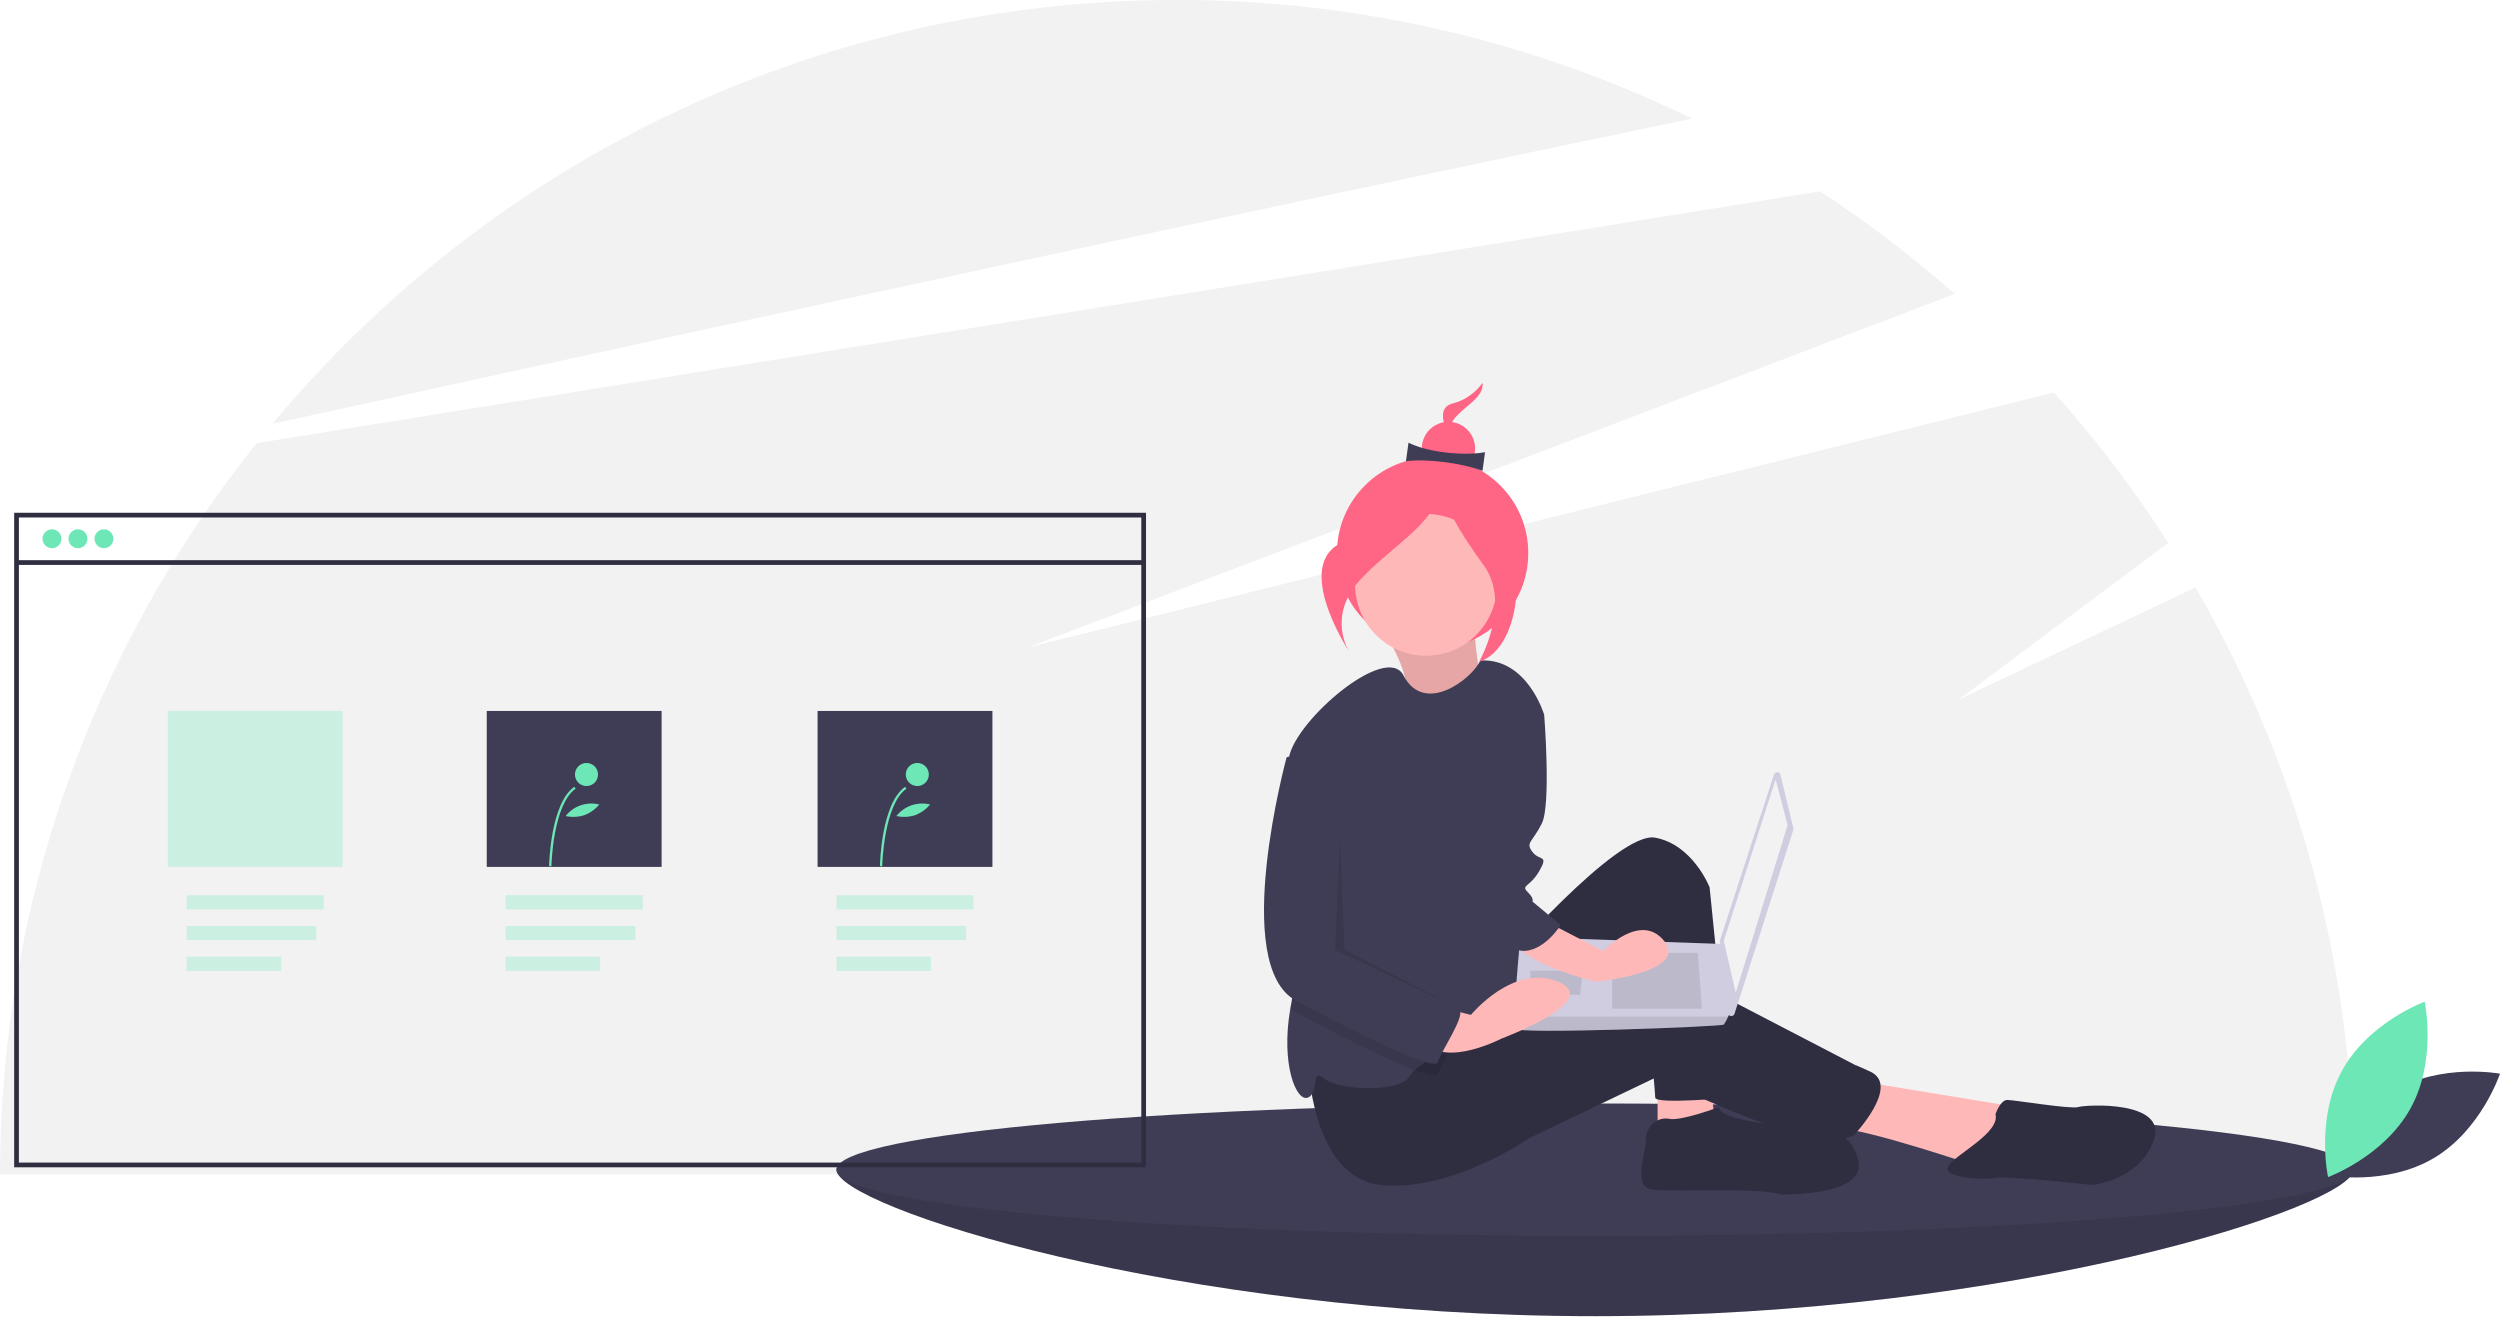
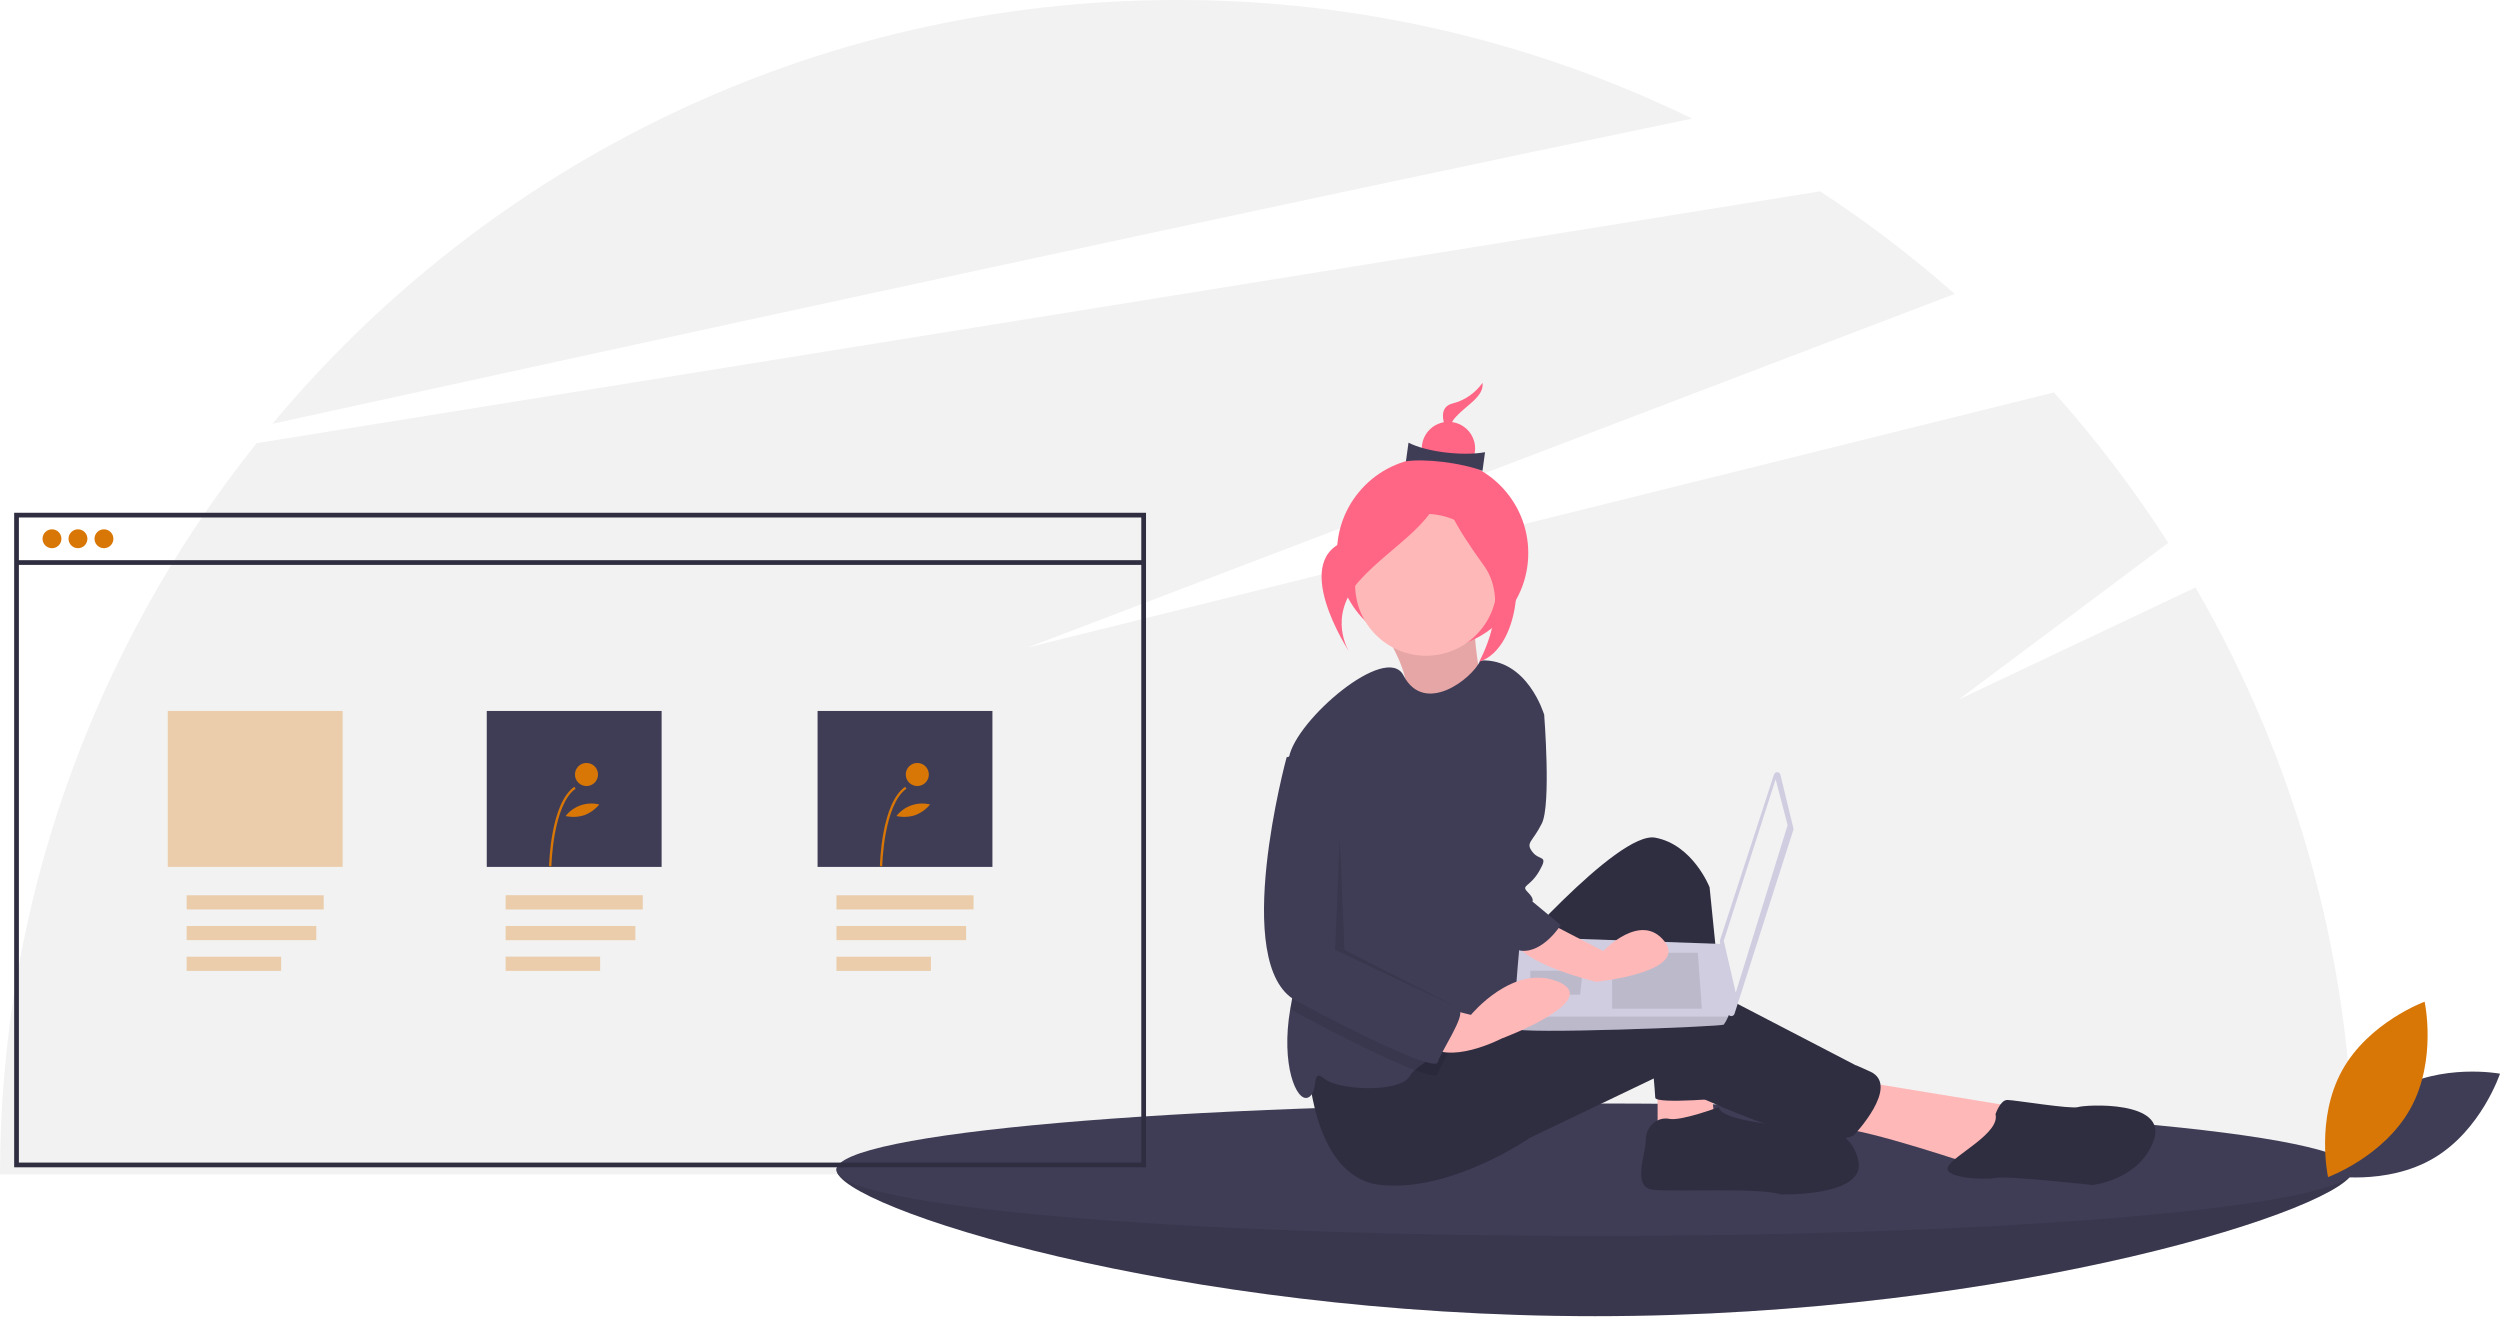
<svg xmlns="http://www.w3.org/2000/svg" id="e8c09660-db65-4061-a2dc-920e909a0453" data-name="Layer 1" width="1057.994" height="557" viewBox="0 0 1057.994 557">
  <path d="M1000.122,420.112,899.997,467.5l88.615-66.262a500.056,500.056,0,0,0-48.384-63.668L505.997,445.5,898.23,295.876a499.981,499.981,0,0,0-56.958-43.414L179.606,359.039A495.88,495.88,0,0,0,71.003,668.5h995.987A495.613,495.613,0,0,0,1000.122,420.112Z" transform="translate(-71.00317 -171.5)" fill="#f2f2f2" />
  <path d="M787.12,221.695A495.972,495.972,0,0,0,568.997,171.5c-153.83,0-291.361,69.753-382.71,179.349C342.713,316.574,615.064,257.243,787.12,221.695Z" transform="translate(-71.00317 -171.5)" fill="#f2f2f2" />
  <path d="M1066.997,666.5c0,15.464-143.717,62-321,62s-321-46.536-321-62,143.717,6,321,6S1066.997,651.036,1066.997,666.5Z" transform="translate(-71.00317 -171.5)" fill="#3f3d56" />
  <path d="M1066.997,666.5c0,15.464-143.717,62-321,62s-321-46.536-321-62,143.717,6,321,6S1066.997,651.036,1066.997,666.5Z" transform="translate(-71.00317 -171.5)" opacity="0.1" />
  <ellipse cx="674.994" cy="495" rx="321" ry="28" fill="#3f3d56" />
  <path d="M656.644,438.626s12.911,20.477,8.3,26.021,34.593,5.683,34.593,5.683-5.889-29.788-4.156-36.643Z" transform="translate(-71.00317 -171.5)" fill="#ffb8b8" />
  <path d="M656.644,438.626s12.911,20.477,8.3,26.021,34.593,5.683,34.593,5.683-5.889-29.788-4.156-36.643Z" transform="translate(-71.00317 -171.5)" opacity="0.1" />
  <circle cx="606.274" cy="234.063" r="40.484" fill="#ff6584" />
  <polygon points="701.494 453.5 701.494 477.5 725.494 472.5 723.494 455.5 701.494 453.5" fill="#ffb8b8" />
  <path d="M857.497,629l67,11-17,25s-47-16-59-16S857.497,629,857.497,629Z" transform="translate(-71.00317 -171.5)" fill="#ffb8b8" />
  <path d="M705.497,581s50-58,66-55,23,21,23,21l9,89s-32,3-32,0-6-67-6-67-47,104-72,35Z" transform="translate(-71.00317 -171.5)" fill="#2f2e41" />
  <path d="M624.497,620s1,50,31,53,63-20,63-20l54-25.87s64,33.87,83,24.87c0,0,20-21,7-27s-1,0-1,0l-77-40s-15-4-41,7-61,16-61,16Z" transform="translate(-71.00317 -171.5)" fill="#2f2e41" />
  <circle cx="603.494" cy="247.5" r="30" fill="#ffb8b8" />
  <path d="M717.497,503l-2,42s1,55-8,59c-4.55,2.02-13.69,6.08-22.14,10.52-6.34,3.32-12.29,6.84-15.61,9.87a11.194,11.194,0,0,0-2.25,2.61c-4,7-30,6-36,1s-2,6-7,8c-4.84,1.94-11.55-13.92-7.44-37.6.13-.79.28-1.59.44-2.4,4.59-22.95-2.62-77.92-1.51-99.16a37.369,37.369,0,0,1,.51-4.84c3-16,41.28-48.56,48.44-34.69,8.82,17.12,29.08,1.48,32.56-6.31,20-1,27,23,27,23Z" transform="translate(-71.00317 -171.5)" fill="#3f3d56" />
  <path d="M798.497,640s-16,6-21,5-10,3-10,9-6,20,3,21,46-1,54,2c0,0,36,1,33-14s-18-14-18-14S798.497,647,798.497,640Z" transform="translate(-71.00317 -171.5)" fill="#2f2e41" />
  <path d="M915.497,643s2-6,5-6,27,4,30,3,38-3,32,14-26,19-26,19-36-4-41-3-23,0-20-5S917.497,651,915.497,643Z" transform="translate(-71.00317 -171.5)" fill="#2f2e41" />
  <path d="M824.471,499.363l5.486,22.63a1.414,1.414,0,0,1-.027.764l-24.886,77.77a1.413,1.413,0,0,1-2.751-.271l-3.443-30.296a1.414,1.414,0,0,1,.061-.598l22.843-70.104A1.413,1.413,0,0,1,824.471,499.363Z" transform="translate(-71.00317 -171.5)" fill="#d0cde1" />
  <polygon points="751.45 329.775 756.515 349.191 734.565 420.104 729.5 398.155 751.45 329.775" fill="#f2f2f2" />
  <path d="M711.862,606.8c.844,2.533,87.797-.844,88.641-1.688a18.324,18.324,0,0,0,1.857-3.377c.794-1.688,1.52-3.377,1.52-3.377l-3.377-27.335-86.109-3.056s-2.153,23.165-2.592,33.768A25.331,25.331,0,0,0,711.862,606.8Z" transform="translate(-71.00317 -171.5)" fill="#d0cde1" />
  <polygon points="718.526 403.22 720.214 426.858 682.225 426.858 682.225 403.22 718.526 403.22" opacity="0.1" />
  <polygon points="669.562 410.818 669.789 410.773 668.718 420.949 647.612 420.949 647.612 410.818 669.562 410.818" opacity="0.1" />
  <path d="M711.862,606.8c.844,2.533,87.797-.844,88.641-1.688a18.324,18.324,0,0,0,1.857-3.377H711.803A25.331,25.331,0,0,0,711.862,606.8Z" transform="translate(-71.00317 -171.5)" opacity="0.1" />
  <path d="M698.409,333.5a22.13,22.13,0,0,1-12.769,8.778c-8.929,2.391-.073,15.809-.073,15.809s-3.22-4.879,1.425-10.046S699.112,339.34,698.409,333.5Z" transform="translate(-71.00317 -171.5)" fill="#ff6584" />
  <circle cx="612.982" cy="189.806" r="11.283" fill="#ff6584" />
  <path d="M698.39,370.762c-9.198-3.479-24.513-5.243-32.392-4.037l1.081-7.891c7.575,3.915,22.82,5.755,32.392,4.037Z" transform="translate(-71.00317 -171.5)" fill="#3f3d56" />
  <path d="M680.592,373.587s-11.527,19.174-38.332,26.351-.219,47.458-.219,47.458-9.668-14.647,4.277-30.159S682.702,391.12,680.592,373.587Z" transform="translate(-71.00317 -171.5)" fill="#ff6584" />
  <path d="M681.507,372.422s11.074,26.336,23.231,28.826,11.235,44.103-7.777,50.344c0,0,13.863-24.396,2.013-40.757S679.64,381.54,681.507,372.422Z" transform="translate(-71.00317 -171.5)" fill="#ff6584" />
  <path d="M685.357,614.52c-2.47,4.67-5.37,9.52-5.86,11.48-.33,1.33-3.99.56-9.75-1.61-11.55-4.37-31.57-14.38-50.25-24.39a15.775,15.775,0,0,1-2.44-1.6c.13-.79.28-1.59.44-2.4,4.59-22.95-2.62-77.92-1.51-99.16l8.51-2.84,17,16v68s44,24,47,26C690.027,605.02,687.917,609.67,685.357,614.52Z" transform="translate(-71.00317 -171.5)" opacity="0.1" />
  <path d="M722.497,560l27,14s16-17,26-4-29,17-29,17-34-8-35-19S722.497,560,722.497,560Z" transform="translate(-71.00317 -171.5)" fill="#ffb8b8" />
  <path d="M677.497,597l16,4s18-22,37-14-24,24-24,24-23,12-32,2S677.497,597,677.497,597Z" transform="translate(-71.00317 -171.5)" fill="#ffb8b8" />
  <path d="M712.497,465c1,1,12,9,12,9s3,38-1,46-7,8-4,12,7,1,3,8-8,6-5,9,2,4,2,4l12,10s-7.362,11.726-16.681,10.863S697.497,528,697.497,528Z" transform="translate(-71.00317 -171.5)" fill="#3f3d56" />
  <path d="M624.497,489l-9,3s-24,88,4,103,59,30,60,26,12-20,9-22-47-26-47-26V505Z" transform="translate(-71.00317 -171.5)" fill="#3f3d56" />
  <polygon points="566.994 354 564.994 402 617.994 427 568.994 402 566.994 354" opacity="0.1" />
  <path d="M1084.097,633.143c-20.155,11.884-28.088,35.774-28.088,35.774s24.745,4.621,44.9-7.263,28.088-35.774,28.088-35.774S1104.252,621.259,1084.097,633.143Z" transform="translate(-71.00317 -171.5)" fill="#3f3d56" />
-   <path d="M1091.16,640.511c-11.287,20.496-34.933,29.128-34.933,29.128s-5.347-24.598,5.94-45.094,34.933-29.128,34.933-29.128S1102.446,620.016,1091.16,640.511Z" transform="translate(-71.00317 -171.5)" fill="#6ee7b7" />
-   <circle cx="21.994" cy="228" r="4" fill="#6ee7b7" />
-   <circle cx="32.994" cy="228" r="4" fill="#6ee7b7" />
-   <circle cx="43.994" cy="228" r="4" fill="#6ee7b7" />
-   <rect x="78.994" y="378.873" width="58" height="6" fill="#6ee7b7" opacity="0.3" />
-   <rect x="78.994" y="391.873" width="54.865" height="6" fill="#6ee7b7" opacity="0.3" />
-   <rect x="78.994" y="404.873" width="39.973" height="6" fill="#6ee7b7" opacity="0.3" />
+   <path d="M1091.16,640.511c-11.287,20.496-34.933,29.128-34.933,29.128s-5.347-24.598,5.94-45.094,34.933-29.128,34.933-29.128S1102.446,620.016,1091.16,640.511Z" transform="translate(-71.00317 -171.5)" fill="#d97706" />
+   <circle cx="21.994" cy="228" r="4" fill="#d97706" />
+   <circle cx="32.994" cy="228" r="4" fill="#d97706" />
+   <circle cx="43.994" cy="228" r="4" fill="#d97706" />
+   <rect x="78.994" y="378.873" width="58" height="6" fill="#d97706" opacity="0.3" />
+   <rect x="78.994" y="391.873" width="54.865" height="6" fill="#d97706" opacity="0.3" />
+   <rect x="78.994" y="404.873" width="39.973" height="6" fill="#d97706" opacity="0.3" />
  <g opacity="0.3">
-     <rect x="213.994" y="378.873" width="58" height="6" fill="#6ee7b7" />
-     <rect x="213.994" y="391.873" width="54.865" height="6" fill="#6ee7b7" />
-     <rect x="213.994" y="404.873" width="39.973" height="6" fill="#6ee7b7" />
-     <rect x="213.994" y="378.873" width="58" height="6" fill="#6ee7b7" opacity="0.3" />
-     <rect x="213.994" y="391.873" width="54.865" height="6" fill="#6ee7b7" opacity="0.3" />
-     <rect x="213.994" y="404.873" width="39.973" height="6" fill="#6ee7b7" opacity="0.3" />
+     <rect x="213.994" y="378.873" width="58" height="6" fill="#d97706" />
+     <rect x="213.994" y="391.873" width="54.865" height="6" fill="#d97706" />
+     <rect x="213.994" y="404.873" width="39.973" height="6" fill="#d97706" />
+     <rect x="213.994" y="378.873" width="58" height="6" fill="#d97706" opacity="0.3" />
+     <rect x="213.994" y="391.873" width="54.865" height="6" fill="#d97706" opacity="0.3" />
+     <rect x="213.994" y="404.873" width="39.973" height="6" fill="#d97706" opacity="0.3" />
  </g>
-   <rect x="353.994" y="378.873" width="58" height="6" fill="#6ee7b7" opacity="0.3" />
-   <rect x="353.994" y="391.873" width="54.865" height="6" fill="#6ee7b7" opacity="0.3" />
-   <rect x="353.994" y="404.873" width="39.973" height="6" fill="#6ee7b7" opacity="0.3" />
-   <rect x="70.994" y="300.873" width="74" height="66" fill="#6ee7b7" opacity="0.3" />
+   <rect x="353.994" y="378.873" width="58" height="6" fill="#d97706" opacity="0.3" />
+   <rect x="353.994" y="391.873" width="54.865" height="6" fill="#d97706" opacity="0.3" />
+   <rect x="353.994" y="404.873" width="39.973" height="6" fill="#d97706" opacity="0.3" />
+   <rect x="70.994" y="300.873" width="74" height="66" fill="#d97706" opacity="0.3" />
  <rect x="205.994" y="300.873" width="74" height="66" fill="#3f3d56" />
  <rect x="345.994" y="300.873" width="74" height="66" fill="#3f3d56" />
-   <path d="M304.355,538.095l-.976-.019c.021-1.081.631-26.561,10.662-33.604l.561.799C304.976,512.03,304.36,537.835,304.355,538.095Z" transform="translate(-71.00317 -171.5)" fill="#6ee7b7" />
-   <circle cx="248.2" cy="327.768" r="4.881" fill="#6ee7b7" />
-   <path d="M318.216,516.504a15.198,15.198,0,0,1-7.841.339,13.85,13.85,0,0,1,14.24-4.884A15.198,15.198,0,0,1,318.216,516.504Z" transform="translate(-71.00317 -171.5)" fill="#6ee7b7" />
-   <path d="M444.355,538.095l-.976-.019c.021-1.081.631-26.561,10.662-33.604l.561.799C444.976,512.03,444.36,537.835,444.355,538.095Z" transform="translate(-71.00317 -171.5)" fill="#6ee7b7" />
-   <circle cx="388.2" cy="327.768" r="4.881" fill="#6ee7b7" />
-   <path d="M458.216,516.504a15.198,15.198,0,0,1-7.841.339,13.85,13.85,0,0,1,14.24-4.884A15.198,15.198,0,0,1,458.216,516.504Z" transform="translate(-71.00317 -171.5)" fill="#6ee7b7" />
+   <path d="M304.355,538.095l-.976-.019c.021-1.081.631-26.561,10.662-33.604l.561.799C304.976,512.03,304.36,537.835,304.355,538.095Z" transform="translate(-71.00317 -171.5)" fill="#d97706" />
+   <circle cx="248.2" cy="327.768" r="4.881" fill="#d97706" />
+   <path d="M318.216,516.504a15.198,15.198,0,0,1-7.841.339,13.85,13.85,0,0,1,14.24-4.884A15.198,15.198,0,0,1,318.216,516.504Z" transform="translate(-71.00317 -171.5)" fill="#d97706" />
+   <path d="M444.355,538.095l-.976-.019c.021-1.081.631-26.561,10.662-33.604l.561.799C444.976,512.03,444.36,537.835,444.355,538.095Z" transform="translate(-71.00317 -171.5)" fill="#d97706" />
+   <circle cx="388.2" cy="327.768" r="4.881" fill="#d97706" />
+   <path d="M458.216,516.504a15.198,15.198,0,0,1-7.841.339,13.85,13.85,0,0,1,14.24-4.884A15.198,15.198,0,0,1,458.216,516.504Z" transform="translate(-71.00317 -171.5)" fill="#d97706" />
  <path d="M555.997,665.5h-479v-277h479Zm-477-2h475v-273h-475Z" transform="translate(-71.00317 -171.5)" fill="#2f2e41" />
  <rect x="6.994" y="237.065" width="477" height="2" fill="#2f2e41" />
</svg>
